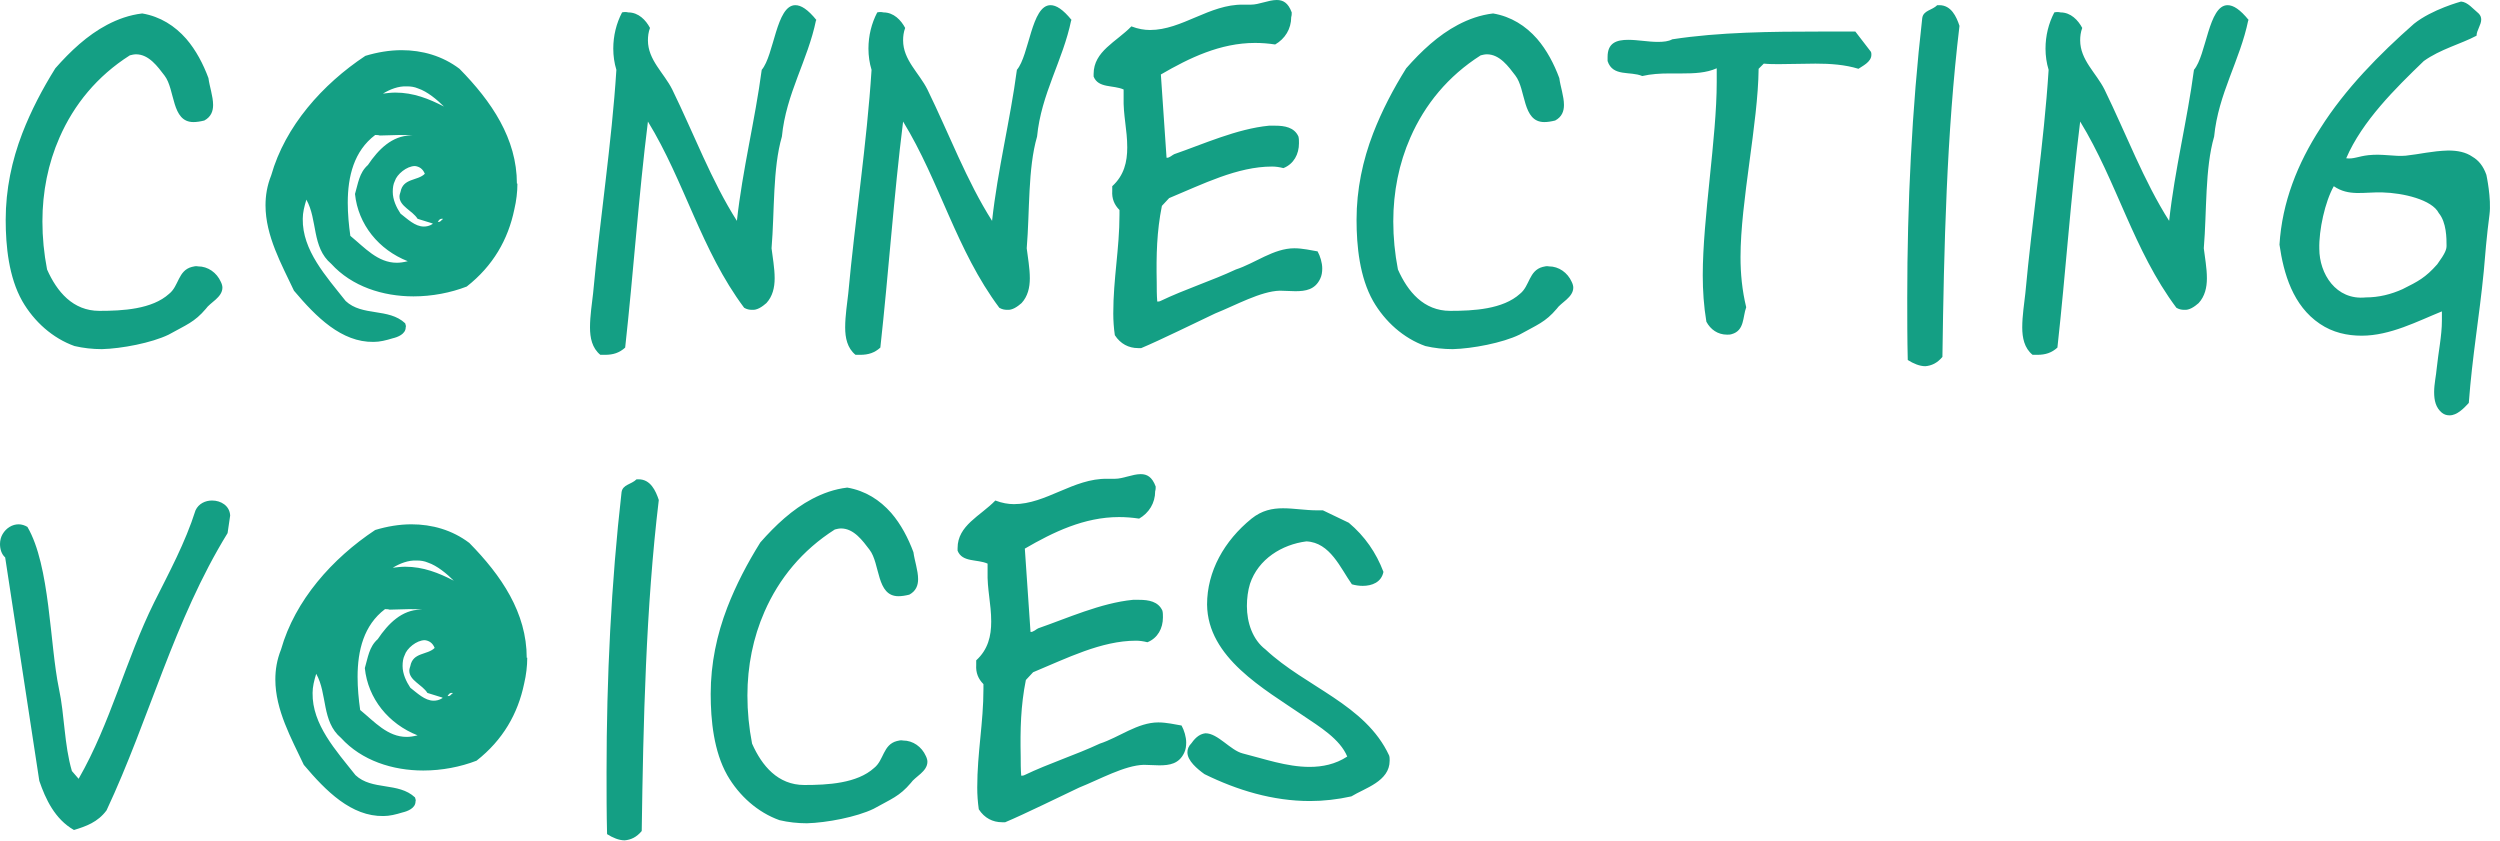
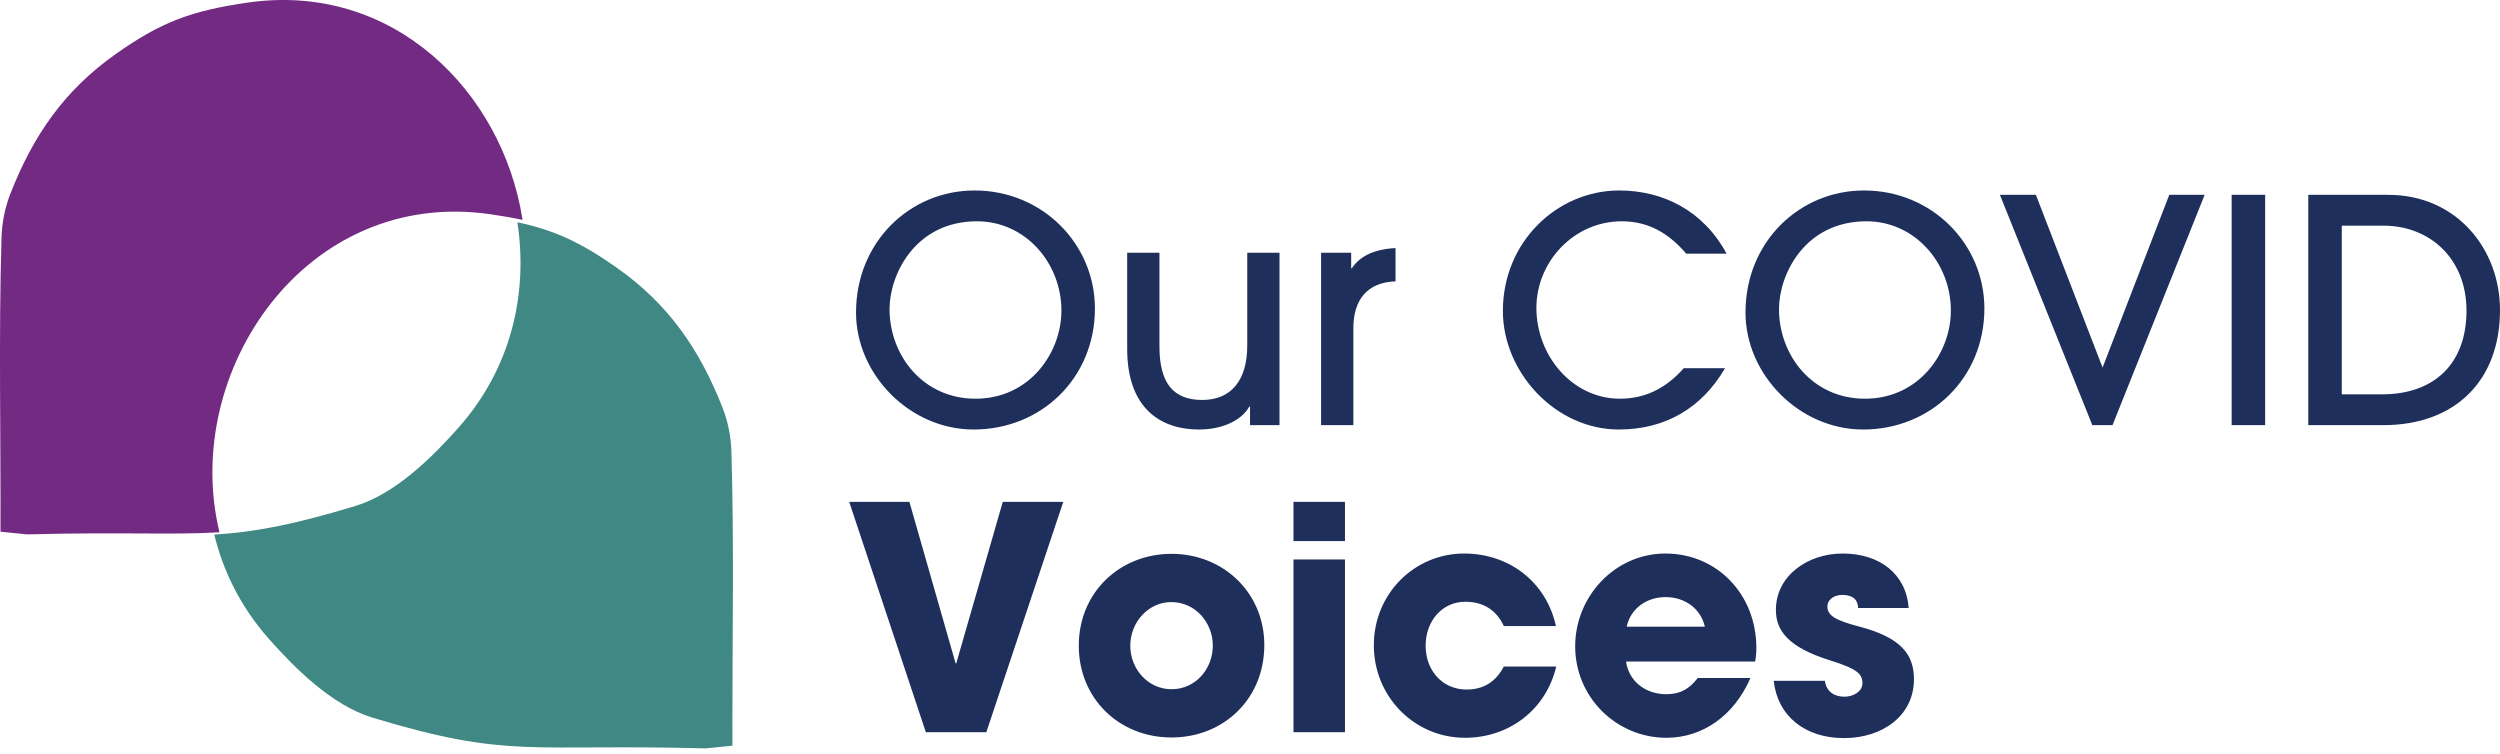
- <svg xmlns="http://www.w3.org/2000/svg" width="232px" height="78px" viewBox="0 0 232 78" version="1.1">
+ <svg xmlns="http://www.w3.org/2000/svg" width="315px" height="95px" viewBox="0 0 315 95" version="1.1">
  <g id="PL" stroke="none" stroke-width="1" fill="none" fill-rule="evenodd">
-     <g id="Icons" transform="translate(-480, -432)" fill="#149F84" fill-rule="nonzero">
-       <g id="CΩNNECTINGVΩICES-2" transform="translate(480, 432)">
-         <path d="M20.64,26.688 C20.64,27.6 19.488,28.08 19.104,28.656 C18.048,29.904 17.28,30.144 15.648,31.056 C14.064,31.824 11.28,32.352 9.456,32.4 C8.592,32.4 7.728,32.304 6.912,32.112 C4.896,31.392 3.168,29.856 2.064,27.936 C0.816,25.728 0.528,22.848 0.528,20.4 C0.528,17.568 1.104,14.88 2.064,12.384 C2.88,10.272 3.936,8.256 5.136,6.336 C6.528,4.752 8.112,3.264 9.936,2.304 C10.944,1.776 12,1.392 13.2,1.248 C14.88,1.536 16.224,2.4 17.28,3.6 C18.192,4.656 18.864,5.952 19.344,7.248 C19.44,8.016 19.776,8.928 19.776,9.744 C19.776,10.32 19.584,10.848 18.96,11.184 C18.576,11.28 18.24,11.328 17.952,11.328 C15.888,11.328 16.272,8.304 15.264,7.008 C14.64,6.192 13.824,5.04 12.624,5.04 C12.432,5.04 12.24,5.088 12.048,5.136 C9.024,7.056 6.864,9.696 5.52,12.768 C4.464,15.168 3.936,17.808 3.936,20.544 C3.936,22.032 4.08,23.52 4.368,25.008 C5.28,27.072 6.768,28.848 9.216,28.848 C11.376,28.848 14.112,28.704 15.696,27.264 C16.608,26.544 16.512,25.104 17.808,24.768 C18,24.72 18.192,24.672 18.384,24.72 C19.296,24.72 20.112,25.296 20.496,26.16 C20.592,26.352 20.64,26.544 20.64,26.688 Z M48.016,17.04 C48.016,17.808 47.92,18.624 47.728,19.44 C47.152,22.224 45.76,24.672 43.312,26.592 C41.824,27.168 40.096,27.504 38.368,27.504 C35.536,27.504 32.656,26.592 30.736,24.48 C28.912,22.944 29.488,20.4 28.432,18.528 C28.24,19.152 28.096,19.728 28.096,20.304 C28.048,23.232 30.256,25.632 32.08,27.936 C33.616,29.376 36.064,28.56 37.6,30 C37.648,30.144 37.696,30.288 37.648,30.384 C37.648,31.008 36.88,31.296 36.448,31.392 C35.824,31.584 35.248,31.728 34.672,31.728 C31.696,31.776 29.344,29.424 27.28,26.976 C26.128,24.528 24.64,21.888 24.64,19.056 C24.64,18.144 24.784,17.232 25.168,16.272 C26.464,11.712 29.92,7.824 33.904,5.184 C35.008,4.848 36.16,4.656 37.264,4.656 C39.184,4.656 41.056,5.184 42.64,6.384 C45.616,9.408 47.968,12.864 47.968,17.04 L48.016,17.04 Z M34.144,15.312 C35.104,13.872 36.4,12.576 38.128,12.576 L38.272,12.576 C37.84,12.528 37.456,12.528 37.024,12.528 C36.448,12.528 35.824,12.576 35.248,12.576 C35.104,12.528 34.96,12.528 34.816,12.528 C32.848,14.016 32.272,16.368 32.272,18.816 C32.272,19.824 32.368,20.88 32.512,21.888 C33.856,22.992 35.056,24.384 36.832,24.384 C37.12,24.384 37.456,24.336 37.84,24.24 C35.152,23.184 33.232,20.832 32.944,18 C33.232,17.04 33.328,16.032 34.144,15.312 Z M40.144,20.784 L40.144,20.736 L38.752,20.304 C38.272,19.536 37.072,19.152 37.072,18.24 C37.072,18.096 37.12,17.952 37.168,17.808 C37.408,16.512 38.752,16.8 39.424,16.128 C39.232,15.648 38.896,15.456 38.512,15.408 C37.744,15.408 36.832,16.176 36.64,16.8 C36.496,17.088 36.448,17.424 36.448,17.808 C36.448,18.528 36.784,19.248 37.168,19.824 C37.792,20.304 38.512,21.024 39.328,21.024 C39.568,21.024 39.856,20.976 40.144,20.784 Z M36.688,8.592 C38.368,8.592 39.808,9.168 41.2,9.888 C40.576,9.264 39.664,8.496 38.8,8.208 C38.464,8.064 38.128,8.016 37.792,8.016 C36.976,7.968 36.16,8.304 35.536,8.688 C35.92,8.64 36.304,8.592 36.688,8.592 Z M41.104,20.352 L41.104,20.304 L40.96,20.304 C40.816,20.304 40.72,20.448 40.624,20.592 L40.72,20.592 C40.864,20.592 40.96,20.448 41.056,20.352 L41.104,20.352 Z M75.776,1.872 L75.728,1.872 C74.96,5.616 72.944,8.688 72.56,12.672 C71.696,15.648 71.888,19.584 71.6,23.04 C71.696,23.856 71.888,24.864 71.888,25.824 C71.888,26.688 71.696,27.504 71.12,28.128 C70.736,28.464 70.256,28.8 69.776,28.752 C69.536,28.752 69.296,28.704 69.056,28.56 C65.072,23.232 63.536,16.848 60.128,11.28 C59.264,18.192 58.784,25.296 58.016,32.256 C57.488,32.736 56.912,32.928 56.144,32.928 L55.712,32.928 C54.944,32.304 54.752,31.344 54.752,30.384 C54.752,29.28 54.944,28.128 55.04,27.216 C55.664,20.4 56.768,13.296 57.2,6.48 C57.008,5.856 56.912,5.184 56.912,4.512 C56.912,3.312 57.2,2.16 57.728,1.152 C57.92,1.104 58.112,1.104 58.304,1.152 C59.264,1.152 59.936,1.872 60.32,2.592 C60.176,2.976 60.128,3.36 60.128,3.744 C60.128,5.568 61.616,6.768 62.384,8.304 C64.4,12.432 66.032,16.8 68.384,20.496 C68.912,15.696 70.064,11.184 70.688,6.48 C71.84,5.136 72.032,0.48 73.808,0.48 C74.336,0.48 74.96,0.864 75.776,1.872 Z M99.456,1.872 L99.408,1.872 C98.64,5.616 96.624,8.688 96.24,12.672 C95.376,15.648 95.568,19.584 95.28,23.04 C95.376,23.856 95.568,24.864 95.568,25.824 C95.568,26.688 95.376,27.504 94.8,28.128 C94.416,28.464 93.936,28.8 93.456,28.752 C93.216,28.752 92.976,28.704 92.736,28.56 C88.752,23.232 87.216,16.848 83.808,11.28 C82.944,18.192 82.464,25.296 81.696,32.256 C81.168,32.736 80.592,32.928 79.824,32.928 L79.392,32.928 C78.624,32.304 78.432,31.344 78.432,30.384 C78.432,29.28 78.624,28.128 78.72,27.216 C79.344,20.4 80.448,13.296 80.88,6.48 C80.688,5.856 80.592,5.184 80.592,4.512 C80.592,3.312 80.88,2.16 81.408,1.152 C81.6,1.104 81.792,1.104 81.984,1.152 C82.944,1.152 83.616,1.872 84,2.592 C83.856,2.976 83.808,3.36 83.808,3.744 C83.808,5.568 85.296,6.768 86.064,8.304 C88.08,12.432 89.712,16.8 92.064,20.496 C92.592,15.696 93.744,11.184 94.368,6.48 C95.52,5.136 95.712,0.48 97.488,0.48 C98.016,0.48 98.64,0.864 99.456,1.872 Z M122.272,23.328 C122.512,23.76 122.704,24.384 122.704,24.912 C122.704,25.248 122.656,25.584 122.512,25.872 C122.032,26.88 121.168,27.024 120.208,27.024 C119.728,27.024 119.248,26.976 118.768,26.976 C116.992,27.024 114.688,28.32 112.768,29.088 C111.136,29.856 107.632,31.584 105.904,32.304 L105.616,32.304 C104.752,32.304 103.984,31.92 103.456,31.104 C103.36,30.432 103.312,29.76 103.312,29.088 C103.312,25.824 103.888,23.088 103.888,19.92 L103.888,19.488 C103.408,19.008 103.168,18.432 103.216,17.712 L103.216,17.28 C104.32,16.272 104.608,15.024 104.608,13.68 C104.608,12 104.224,10.704 104.272,9.024 L104.272,8.304 C103.312,7.872 101.92,8.208 101.488,7.104 L101.488,6.864 C101.488,4.752 103.6,3.888 104.992,2.448 C105.616,2.688 106.192,2.784 106.72,2.784 C109.696,2.784 112.24,0.384 115.36,0.432 L116.08,0.432 C116.848,0.432 117.712,2.84217094e-14 118.48,2.84217094e-14 C119.056,2.84217094e-14 119.536,0.24 119.872,1.152 C119.872,1.296 119.872,1.44 119.824,1.584 C119.824,2.688 119.248,3.6 118.336,4.128 C117.712,4.032 117.088,3.984 116.464,3.984 C113.248,3.984 110.368,5.376 107.728,6.912 L108.256,14.64 C108.496,14.688 108.832,14.352 108.976,14.304 C111.616,13.392 114.784,11.952 117.76,11.664 L118.336,11.664 C119.2,11.664 120.112,11.808 120.496,12.672 C120.544,12.864 120.544,13.056 120.544,13.296 C120.544,14.304 120.064,15.216 119.104,15.6 C118.72,15.504 118.384,15.456 118.048,15.456 C114.832,15.456 111.616,17.088 108.496,18.384 L107.824,19.104 C107.344,21.504 107.296,23.664 107.344,26.208 C107.344,26.784 107.344,27.36 107.392,27.984 C107.488,27.984 107.584,27.984 107.68,27.936 C109.984,26.832 112.432,26.064 114.688,25.008 C116.464,24.432 118.192,23.04 120.112,23.04 C120.88,23.04 121.696,23.232 122.272,23.328 Z M146,26.688 C146,27.6 144.848,28.08 144.464,28.656 C143.408,29.904 142.64,30.144 141.008,31.056 C139.424,31.824 136.64,32.352 134.816,32.4 C133.952,32.4 133.088,32.304 132.272,32.112 C130.256,31.392 128.528,29.856 127.424,27.936 C126.176,25.728 125.888,22.848 125.888,20.4 C125.888,17.568 126.464,14.88 127.424,12.384 C128.24,10.272 129.296,8.256 130.496,6.336 C131.888,4.752 133.472,3.264 135.296,2.304 C136.304,1.776 137.36,1.392 138.56,1.248 C140.24,1.536 141.584,2.4 142.64,3.6 C143.552,4.656 144.224,5.952 144.704,7.248 C144.8,8.016 145.136,8.928 145.136,9.744 C145.136,10.32 144.944,10.848 144.32,11.184 C143.936,11.28 143.6,11.328 143.312,11.328 C141.248,11.328 141.632,8.304 140.624,7.008 C140,6.192 139.184,5.04 137.984,5.04 C137.792,5.04 137.6,5.088 137.408,5.136 C134.384,7.056 132.224,9.696 130.88,12.768 C129.824,15.168 129.296,17.808 129.296,20.544 C129.296,22.032 129.44,23.52 129.728,25.008 C130.64,27.072 132.128,28.848 134.576,28.848 C136.736,28.848 139.472,28.704 141.056,27.264 C141.968,26.544 141.872,25.104 143.168,24.768 C143.36,24.72 143.552,24.672 143.744,24.72 C144.656,24.72 145.472,25.296 145.856,26.16 C145.952,26.352 146,26.544 146,26.688 Z M173.664,5.088 C173.664,5.76 172.8,6.144 172.464,6.384 C171.216,6 169.872,5.904 168.48,5.904 C167.376,5.904 166.272,5.952 165.12,5.952 C164.64,5.952 164.16,5.952 163.68,5.904 L163.2,6.384 C163.152,11.424 161.52,18.72 161.52,23.856 C161.52,25.392 161.664,26.928 162.048,28.512 C161.712,29.424 161.904,30.672 160.704,31.008 C160.56,31.056 160.416,31.056 160.272,31.056 C159.408,31.056 158.736,30.576 158.352,29.856 C158.112,28.416 158.016,26.976 158.016,25.536 C158.016,20.256 159.312,12.768 159.312,7.632 L159.312,6.336 C158.352,6.768 157.248,6.816 156.048,6.816 L154.944,6.816 C154.08,6.816 153.216,6.864 152.4,7.056 C151.296,6.576 149.664,7.152 149.184,5.664 L149.184,5.28 C149.184,3.984 150,3.696 151.104,3.696 C151.968,3.696 152.976,3.888 153.84,3.888 C154.368,3.888 154.848,3.84 155.184,3.648 C159.552,2.976 164.4,2.928 169.008,2.928 L172.176,2.928 L173.616,4.8 C173.664,4.896 173.664,4.992 173.664,5.088 Z M179.968,0.48 C181.072,0.48 181.552,1.536 181.84,2.4 C180.64,12.384 180.4,23.04 180.256,33.12 C179.776,33.696 179.248,33.936 178.672,33.984 C178.144,33.984 177.568,33.744 177.04,33.408 C176.992,31.488 176.992,29.568 176.992,27.648 C176.992,18.912 177.424,10.08 178.384,1.68 C178.48,0.96 179.296,0.96 179.776,0.48 L179.968,0.48 Z M208.688,1.872 L208.64,1.872 C207.872,5.616 205.856,8.688 205.472,12.672 C204.608,15.648 204.8,19.584 204.512,23.04 C204.608,23.856 204.8,24.864 204.8,25.824 C204.8,26.688 204.608,27.504 204.032,28.128 C203.648,28.464 203.168,28.8 202.688,28.752 C202.448,28.752 202.208,28.704 201.968,28.56 C197.984,23.232 196.448,16.848 193.04,11.28 C192.176,18.192 191.696,25.296 190.928,32.256 C190.4,32.736 189.824,32.928 189.056,32.928 L188.624,32.928 C187.856,32.304 187.664,31.344 187.664,30.384 C187.664,29.28 187.856,28.128 187.952,27.216 C188.576,20.4 189.68,13.296 190.112,6.48 C189.92,5.856 189.824,5.184 189.824,4.512 C189.824,3.312 190.112,2.16 190.64,1.152 C190.832,1.104 191.024,1.104 191.216,1.152 C192.176,1.152 192.848,1.872 193.232,2.592 C193.088,2.976 193.04,3.36 193.04,3.744 C193.04,5.568 194.528,6.768 195.296,8.304 C197.312,12.432 198.944,16.8 201.296,20.496 C201.824,15.696 202.976,11.184 203.6,6.48 C204.752,5.136 204.944,0.48 206.72,0.48 C207.248,0.48 207.872,0.864 208.688,1.872 Z M230.736,16.224 C230.736,16.224 231.216,18.432 231.024,19.92 C230.784,21.696 230.592,23.952 230.496,25.152 C230.064,29.568 229.44,32.928 229.104,37.392 C228.624,37.92 228,38.544 227.328,38.544 C227.088,38.544 226.848,38.496 226.608,38.304 C226.032,37.824 225.888,37.152 225.888,36.384 C225.888,35.616 226.08,34.8 226.128,34.176 C226.272,32.736 226.608,31.152 226.608,29.76 L226.608,28.896 C224.352,29.808 221.808,31.152 219.168,31.152 C217.824,31.152 216.48,30.864 215.28,30.048 C212.784,28.368 211.92,25.392 211.536,22.704 C211.776,18.768 213.216,15.168 215.328,11.904 C217.632,8.256 220.8,5.04 224.016,2.208 C225.696,0.864 228.384,0.144 228.384,0.144 C229.008,0.192 229.488,0.816 230.016,1.248 C230.208,1.44 230.256,1.632 230.256,1.824 C230.256,2.304 229.824,2.832 229.824,3.312 C228.384,4.08 226.464,4.56 224.928,5.664 C222.288,8.208 219.216,11.232 217.728,14.688 C218.4,14.784 218.88,14.496 219.792,14.4 C221.088,14.256 222.24,14.544 223.248,14.448 C224.592,14.304 225.648,14.016 227.184,13.968 C228.048,13.968 228.816,14.112 229.44,14.544 C230.016,14.88 230.448,15.408 230.736,16.224 Z M227.04,22.8 C227.04,22.128 227.04,20.64 226.32,19.776 C225.696,18.528 223.008,17.904 221.088,17.856 C219.36,17.808 217.968,18.24 216.576,17.28 C215.76,18.72 215.184,21.36 215.232,23.088 C215.232,25.392 216.768,27.888 219.552,27.6 C220.752,27.6 221.904,27.312 222.96,26.832 C224.4,26.112 225.072,25.776 226.176,24.528 C226.944,23.472 227.04,23.136 227.04,22.8 Z M21.36,47.84 L21.12,49.472 C16.128,57.584 13.872,66.704 9.888,75.2 C9.072,76.304 7.968,76.688 6.864,77.024 C5.088,76.016 4.224,74.144 3.648,72.464 L0.48,51.728 C0.144,51.44 -5.68434189e-14,50.96 -5.68434189e-14,50.48 C-5.68434189e-14,50.144 0.096,49.808 0.24,49.568 C0.576,48.992 1.152,48.656 1.728,48.656 C2.016,48.656 2.304,48.752 2.544,48.896 C4.656,52.496 4.608,59.792 5.472,63.92 C6,66.368 5.952,69.104 6.672,71.552 L7.296,72.272 C10.272,67.088 11.664,61.232 14.304,55.904 C15.696,53.12 17.184,50.384 18.144,47.36 C18.432,46.736 19.056,46.448 19.68,46.448 C20.496,46.448 21.312,46.928 21.36,47.84 Z M48.928,61.04 C48.928,61.808 48.832,62.624 48.64,63.44 C48.064,66.224 46.672,68.672 44.224,70.592 C42.736,71.168 41.008,71.504 39.28,71.504 C36.448,71.504 33.568,70.592 31.648,68.48 C29.824,66.944 30.4,64.4 29.344,62.528 C29.152,63.152 29.008,63.728 29.008,64.304 C28.96,67.232 31.168,69.632 32.992,71.936 C34.528,73.376 36.976,72.56 38.512,74 C38.56,74.144 38.608,74.288 38.56,74.384 C38.56,75.008 37.792,75.296 37.36,75.392 C36.736,75.584 36.16,75.728 35.584,75.728 C32.608,75.776 30.256,73.424 28.192,70.976 C27.04,68.528 25.552,65.888 25.552,63.056 C25.552,62.144 25.696,61.232 26.08,60.272 C27.376,55.712 30.832,51.824 34.816,49.184 C35.92,48.848 37.072,48.656 38.176,48.656 C40.096,48.656 41.968,49.184 43.552,50.384 C46.528,53.408 48.88,56.864 48.88,61.04 L48.928,61.04 Z M35.056,59.312 C36.016,57.872 37.312,56.576 39.04,56.576 L39.184,56.576 C38.752,56.528 38.368,56.528 37.936,56.528 C37.36,56.528 36.736,56.576 36.16,56.576 C36.016,56.528 35.872,56.528 35.728,56.528 C33.76,58.016 33.184,60.368 33.184,62.816 C33.184,63.824 33.28,64.88 33.424,65.888 C34.768,66.992 35.968,68.384 37.744,68.384 C38.032,68.384 38.368,68.336 38.752,68.24 C36.064,67.184 34.144,64.832 33.856,62 C34.144,61.04 34.24,60.032 35.056,59.312 Z M41.056,64.784 L41.056,64.736 L39.664,64.304 C39.184,63.536 37.984,63.152 37.984,62.24 C37.984,62.096 38.032,61.952 38.08,61.808 C38.32,60.512 39.664,60.8 40.336,60.128 C40.144,59.648 39.808,59.456 39.424,59.408 C38.656,59.408 37.744,60.176 37.552,60.8 C37.408,61.088 37.36,61.424 37.36,61.808 C37.36,62.528 37.696,63.248 38.08,63.824 C38.704,64.304 39.424,65.024 40.24,65.024 C40.48,65.024 40.768,64.976 41.056,64.784 Z M37.6,52.592 C39.28,52.592 40.72,53.168 42.112,53.888 C41.488,53.264 40.576,52.496 39.712,52.208 C39.376,52.064 39.04,52.016 38.704,52.016 C37.888,51.968 37.072,52.304 36.448,52.688 C36.832,52.64 37.216,52.592 37.6,52.592 Z M42.016,64.352 L42.016,64.304 L41.872,64.304 C41.728,64.304 41.632,64.448 41.536,64.592 L41.632,64.592 C41.776,64.592 41.872,64.448 41.968,64.352 L42.016,64.352 Z M59.264,44.48 C60.368,44.48 60.848,45.536 61.136,46.4 C59.936,56.384 59.696,67.04 59.552,77.12 C59.072,77.696 58.544,77.936 57.968,77.984 C57.44,77.984 56.864,77.744 56.336,77.408 C56.288,75.488 56.288,73.568 56.288,71.648 C56.288,62.912 56.72,54.08 57.68,45.68 C57.776,44.96 58.592,44.96 59.072,44.48 L59.264,44.48 Z M86.064,70.688 C86.064,71.6 84.912,72.08 84.528,72.656 C83.472,73.904 82.704,74.144 81.072,75.056 C79.488,75.824 76.704,76.352 74.88,76.4 C74.016,76.4 73.152,76.304 72.336,76.112 C70.32,75.392 68.592,73.856 67.488,71.936 C66.24,69.728 65.952,66.848 65.952,64.4 C65.952,61.568 66.528,58.88 67.488,56.384 C68.304,54.272 69.36,52.256 70.56,50.336 C71.952,48.752 73.536,47.264 75.36,46.304 C76.368,45.776 77.424,45.392 78.624,45.248 C80.304,45.536 81.648,46.4 82.704,47.6 C83.616,48.656 84.288,49.952 84.768,51.248 C84.864,52.016 85.2,52.928 85.2,53.744 C85.2,54.32 85.008,54.848 84.384,55.184 C84,55.28 83.664,55.328 83.376,55.328 C81.312,55.328 81.696,52.304 80.688,51.008 C80.064,50.192 79.248,49.04 78.048,49.04 C77.856,49.04 77.664,49.088 77.472,49.136 C74.448,51.056 72.288,53.696 70.944,56.768 C69.888,59.168 69.36,61.808 69.36,64.544 C69.36,66.032 69.504,67.52 69.792,69.008 C70.704,71.072 72.192,72.848 74.64,72.848 C76.8,72.848 79.536,72.704 81.12,71.264 C82.032,70.544 81.936,69.104 83.232,68.768 C83.424,68.72 83.616,68.672 83.808,68.72 C84.72,68.72 85.536,69.296 85.92,70.16 C86.016,70.352 86.064,70.544 86.064,70.688 Z M109.648,67.328 C109.888,67.76 110.08,68.384 110.08,68.912 C110.08,69.248 110.032,69.584 109.888,69.872 C109.408,70.88 108.544,71.024 107.584,71.024 C107.104,71.024 106.624,70.976 106.144,70.976 C104.368,71.024 102.064,72.32 100.144,73.088 C98.512,73.856 95.008,75.584 93.28,76.304 L92.992,76.304 C92.128,76.304 91.36,75.92 90.832,75.104 C90.736,74.432 90.688,73.76 90.688,73.088 C90.688,69.824 91.264,67.088 91.264,63.92 L91.264,63.488 C90.784,63.008 90.544,62.432 90.592,61.712 L90.592,61.28 C91.696,60.272 91.984,59.024 91.984,57.68 C91.984,56 91.6,54.704 91.648,53.024 L91.648,52.304 C90.688,51.872 89.296,52.208 88.864,51.104 L88.864,50.864 C88.864,48.752 90.976,47.888 92.368,46.448 C92.992,46.688 93.568,46.784 94.096,46.784 C97.072,46.784 99.616,44.384 102.736,44.432 L103.456,44.432 C104.224,44.432 105.088,44 105.856,44 C106.432,44 106.912,44.24 107.248,45.152 C107.248,45.296 107.248,45.44 107.2,45.584 C107.2,46.688 106.624,47.6 105.712,48.128 C105.088,48.032 104.464,47.984 103.84,47.984 C100.624,47.984 97.744,49.376 95.104,50.912 L95.632,58.64 C95.872,58.688 96.208,58.352 96.352,58.304 C98.992,57.392 102.16,55.952 105.136,55.664 L105.712,55.664 C106.576,55.664 107.488,55.808 107.872,56.672 C107.92,56.864 107.92,57.056 107.92,57.296 C107.92,58.304 107.44,59.216 106.48,59.6 C106.096,59.504 105.76,59.456 105.424,59.456 C102.208,59.456 98.992,61.088 95.872,62.384 L95.2,63.104 C94.72,65.504 94.672,67.664 94.72,70.208 C94.72,70.784 94.72,71.36 94.768,71.984 C94.864,71.984 94.96,71.984 95.056,71.936 C97.36,70.832 99.808,70.064 102.064,69.008 C103.84,68.432 105.568,67.04 107.488,67.04 C108.256,67.04 109.072,67.232 109.648,67.328 Z M128.96,70.592 C128.96,72.512 126.656,73.136 125.408,73.904 C124.112,74.192 122.816,74.336 121.568,74.336 C118.112,74.336 114.8,73.328 111.776,71.84 C111.104,71.36 110.192,70.592 110.192,69.824 C110.192,69.536 110.288,69.248 110.576,68.96 C111.008,68.336 111.44,68.096 111.872,68.048 C113.024,68.048 114.176,69.632 115.328,69.92 C117.248,70.4 119.408,71.168 121.52,71.168 C122.72,71.168 123.92,70.928 125.024,70.208 C124.352,68.576 122.432,67.424 120.944,66.416 C117.296,63.92 112.064,61.04 112.016,56.096 C112.016,53.024 113.6,50.192 116.144,48.128 C117.104,47.36 118.064,47.168 119.072,47.168 C120.08,47.168 121.136,47.36 122.24,47.36 L122.768,47.36 L125.168,48.512 C126.656,49.76 127.712,51.296 128.384,53.072 C128.192,54.032 127.328,54.368 126.464,54.368 C126.128,54.368 125.792,54.32 125.456,54.224 C124.4,52.736 123.44,50.336 121.232,50.24 C118.976,50.528 116.768,51.872 116,54.176 C115.808,54.8 115.712,55.52 115.712,56.24 C115.712,57.776 116.24,59.36 117.44,60.272 C121.184,63.776 126.704,65.36 128.912,70.112 C128.96,70.256 128.96,70.4 128.96,70.544 L128.96,70.592 Z" id="CΩNNECTINGVΩICES" />
+     <g id="Icons" transform="translate(-476, -382)">
+       <g id="Group-2" transform="translate(476, 382)">
+         <path d="M122.675,54.119 C131.197,54.119 137.96,47.648 137.96,38.864 C137.96,30.785 131.392,24 122.793,24 C114.662,24 107.86,30.471 107.86,39.373 C107.86,47.217 114.662,54.119 122.675,54.119 Z M122.91,50.237 C116.304,50.237 112.082,44.786 112.082,38.942 C112.082,34.628 115.287,27.883 123.105,27.883 C129.203,27.883 133.738,33.138 133.738,39.138 C133.738,44.433 129.751,50.237 122.91,50.237 Z M151.055,54.119 C153.908,54.119 156.371,53.061 157.427,51.217 L157.505,51.217 L157.505,53.57 L161.218,53.57 L161.218,31.844 L157.153,31.844 L157.153,43.57 C157.153,47.766 155.238,50.394 151.485,50.394 C147.771,50.394 146.09,48.198 146.09,43.648 L146.09,31.844 L142.025,31.844 L142.025,43.962 C142.025,51.609 146.403,54.119 151.055,54.119 Z M170.522,53.57 L170.522,41.374 C170.522,37.726 172.32,35.569 175.838,35.452 L175.838,31.255 C172.985,31.412 171.304,32.353 170.326,33.805 L170.248,33.805 L170.248,31.844 L166.456,31.844 L166.456,53.57 L170.522,53.57 Z M203.983,54.119 C209.769,54.119 214.42,51.453 217.352,46.393 L212.153,46.393 C209.808,49.06 207.111,50.237 204.101,50.237 C198.159,50.237 193.585,44.864 193.585,38.785 C193.585,33.02 198.276,27.883 204.335,27.883 C207.736,27.883 210.277,29.412 212.466,31.961 L217.548,31.961 C214.616,26.51 209.495,24 204.022,24 C196.243,24 189.363,30.432 189.363,39.177 C189.363,46.903 195.97,54.119 203.983,54.119 Z M234.747,54.119 C243.269,54.119 250.032,47.648 250.032,38.864 C250.032,30.785 243.465,24 234.865,24 C226.734,24 219.932,30.471 219.932,39.373 C219.932,47.217 226.734,54.119 234.747,54.119 Z M234.982,50.237 C228.376,50.237 224.154,44.786 224.154,38.942 C224.154,34.628 227.359,27.883 235.177,27.883 C241.276,27.883 245.81,33.138 245.81,39.138 C245.81,44.433 241.823,50.237 234.982,50.237 Z M266.176,53.57 L277.786,24.549 L273.33,24.549 L264.925,46.315 L256.521,24.549 L251.986,24.549 L263.635,53.57 L266.176,53.57 Z M285.409,53.57 L285.409,24.549 L281.187,24.549 L281.187,53.57 L285.409,53.57 Z M300.263,53.57 C309.41,53.57 315,47.923 315,39.06 C315,31.491 309.645,24.549 300.888,24.549 L290.842,24.549 L290.842,53.57 L300.263,53.57 Z M300.107,49.688 L295.064,49.688 L295.064,28.432 L300.302,28.432 C306.205,28.432 310.778,32.628 310.778,39.138 C310.778,45.766 306.791,49.688 300.107,49.688 Z M124.278,92.255 L133.972,63.234 L126.35,63.234 L120.486,83.588 L120.408,83.588 L114.584,63.234 L107,63.234 L116.655,92.255 L124.278,92.255 Z M147.615,92.922 C154.143,92.922 159.303,88.098 159.303,81.274 C159.303,74.685 154.143,69.783 147.615,69.783 C141.126,69.783 135.927,74.607 135.927,81.352 C135.927,88.019 141.009,92.922 147.615,92.922 Z M147.615,86.843 C144.683,86.843 142.416,84.333 142.416,81.352 C142.416,78.372 144.722,75.862 147.576,75.862 C150.625,75.862 152.814,78.45 152.814,81.352 C152.814,84.254 150.664,86.843 147.615,86.843 Z M169.466,68.175 L169.466,63.234 L162.977,63.234 L162.977,68.175 L169.466,68.175 Z M169.466,92.255 L169.466,70.489 L162.977,70.489 L162.977,92.255 L169.466,92.255 Z M184.594,92.961 C190.145,92.961 194.797,89.431 196.087,83.98 L189.481,83.98 C188.503,85.862 186.979,86.882 184.79,86.882 C181.78,86.882 179.63,84.529 179.63,81.352 C179.63,78.293 181.663,75.823 184.634,75.823 C186.862,75.823 188.543,76.842 189.481,78.882 L196.048,78.882 C194.836,73.352 190.184,69.744 184.477,69.744 C178.223,69.744 173.102,74.803 173.102,81.313 C173.102,87.745 178.184,92.961 184.594,92.961 Z M209.964,92.961 C214.538,92.961 218.486,90.176 220.558,85.431 L213.912,85.431 C212.857,86.804 211.723,87.47 209.964,87.47 C207.306,87.47 205.234,85.823 204.882,83.352 L221.144,83.352 C221.261,82.764 221.3,82.254 221.3,81.627 C221.3,74.881 216.336,69.744 209.847,69.744 C203.475,69.744 198.472,75.156 198.472,81.431 C198.472,87.902 203.71,92.961 209.964,92.961 Z M214.811,78.96 L204.961,78.96 C205.469,76.646 207.501,75.234 209.847,75.234 C212.349,75.234 214.303,76.725 214.811,78.96 Z M232.324,93 C237.249,93 241.158,90.137 241.158,85.588 C241.158,82.411 239.477,80.333 234.317,78.96 C231.307,78.176 230.252,77.587 230.252,76.411 C230.252,75.587 231.034,74.96 232.128,74.96 C233.184,74.96 234.083,75.352 234.122,76.607 L240.494,76.607 C240.181,72.332 236.858,69.744 232.167,69.744 C227.789,69.744 223.763,72.528 223.763,76.842 C223.763,79.391 225.209,81.548 230.682,83.235 C233.927,84.254 234.669,84.882 234.669,86.098 C234.669,87.117 233.536,87.784 232.402,87.784 C231.112,87.784 230.135,87.157 229.939,85.784 L223.489,85.784 C223.958,90.216 227.438,93 232.324,93 Z" id="OurCOVIDVoices" fill="#1E2F5B" fill-rule="nonzero" />
+         <g id="Group-9">
+           <path d="M77.727,33.742 C84.209,38.313 88.136,43.966 91.044,51.382 C91.733,53.138 92.104,55.044 92.159,56.93 C92.487,68.145 92.289,79.368 92.282,90.589 L92.287,93.955 L88.937,94.295 C66.623,93.704 64.17,95.649 46.907,90.416 C41.778,88.861 37.049,84.085 33.846,80.459 C30.357,76.509 28.128,72.019 27,67.359 C32.047,67.043 36.853,66.155 44.788,63.749 C49.917,62.194 54.646,57.418 57.849,53.793 C64.469,46.297 66.552,36.857 65.188,28 C69.906,29.018 73.218,30.563 77.727,33.742 Z" id="Combined-Shape-Copy" fill="#3F8883" />
+           <path d="M65.8,27.449 L65.839,27.705 C64.61,27.44 63.286,27.211 61.82,26.998 C38.46,23.605 22.777,46.923 27.653,67.064 C21.725,67.435 15.467,67.014 3.41,67.333 L0.061,66.993 C0.103,54.651 -0.172,42.305 0.188,29.968 C0.243,28.083 0.615,26.176 1.303,24.421 C4.211,17.005 8.138,11.351 14.621,6.78 C20.304,2.773 24.086,1.362 31.18,0.331 C49.59,-2.343 63.231,11.573 65.8,27.449 Z" id="Combined-Shape" fill="#722A83" />
+         </g>
      </g>
    </g>
  </g>
</svg>
